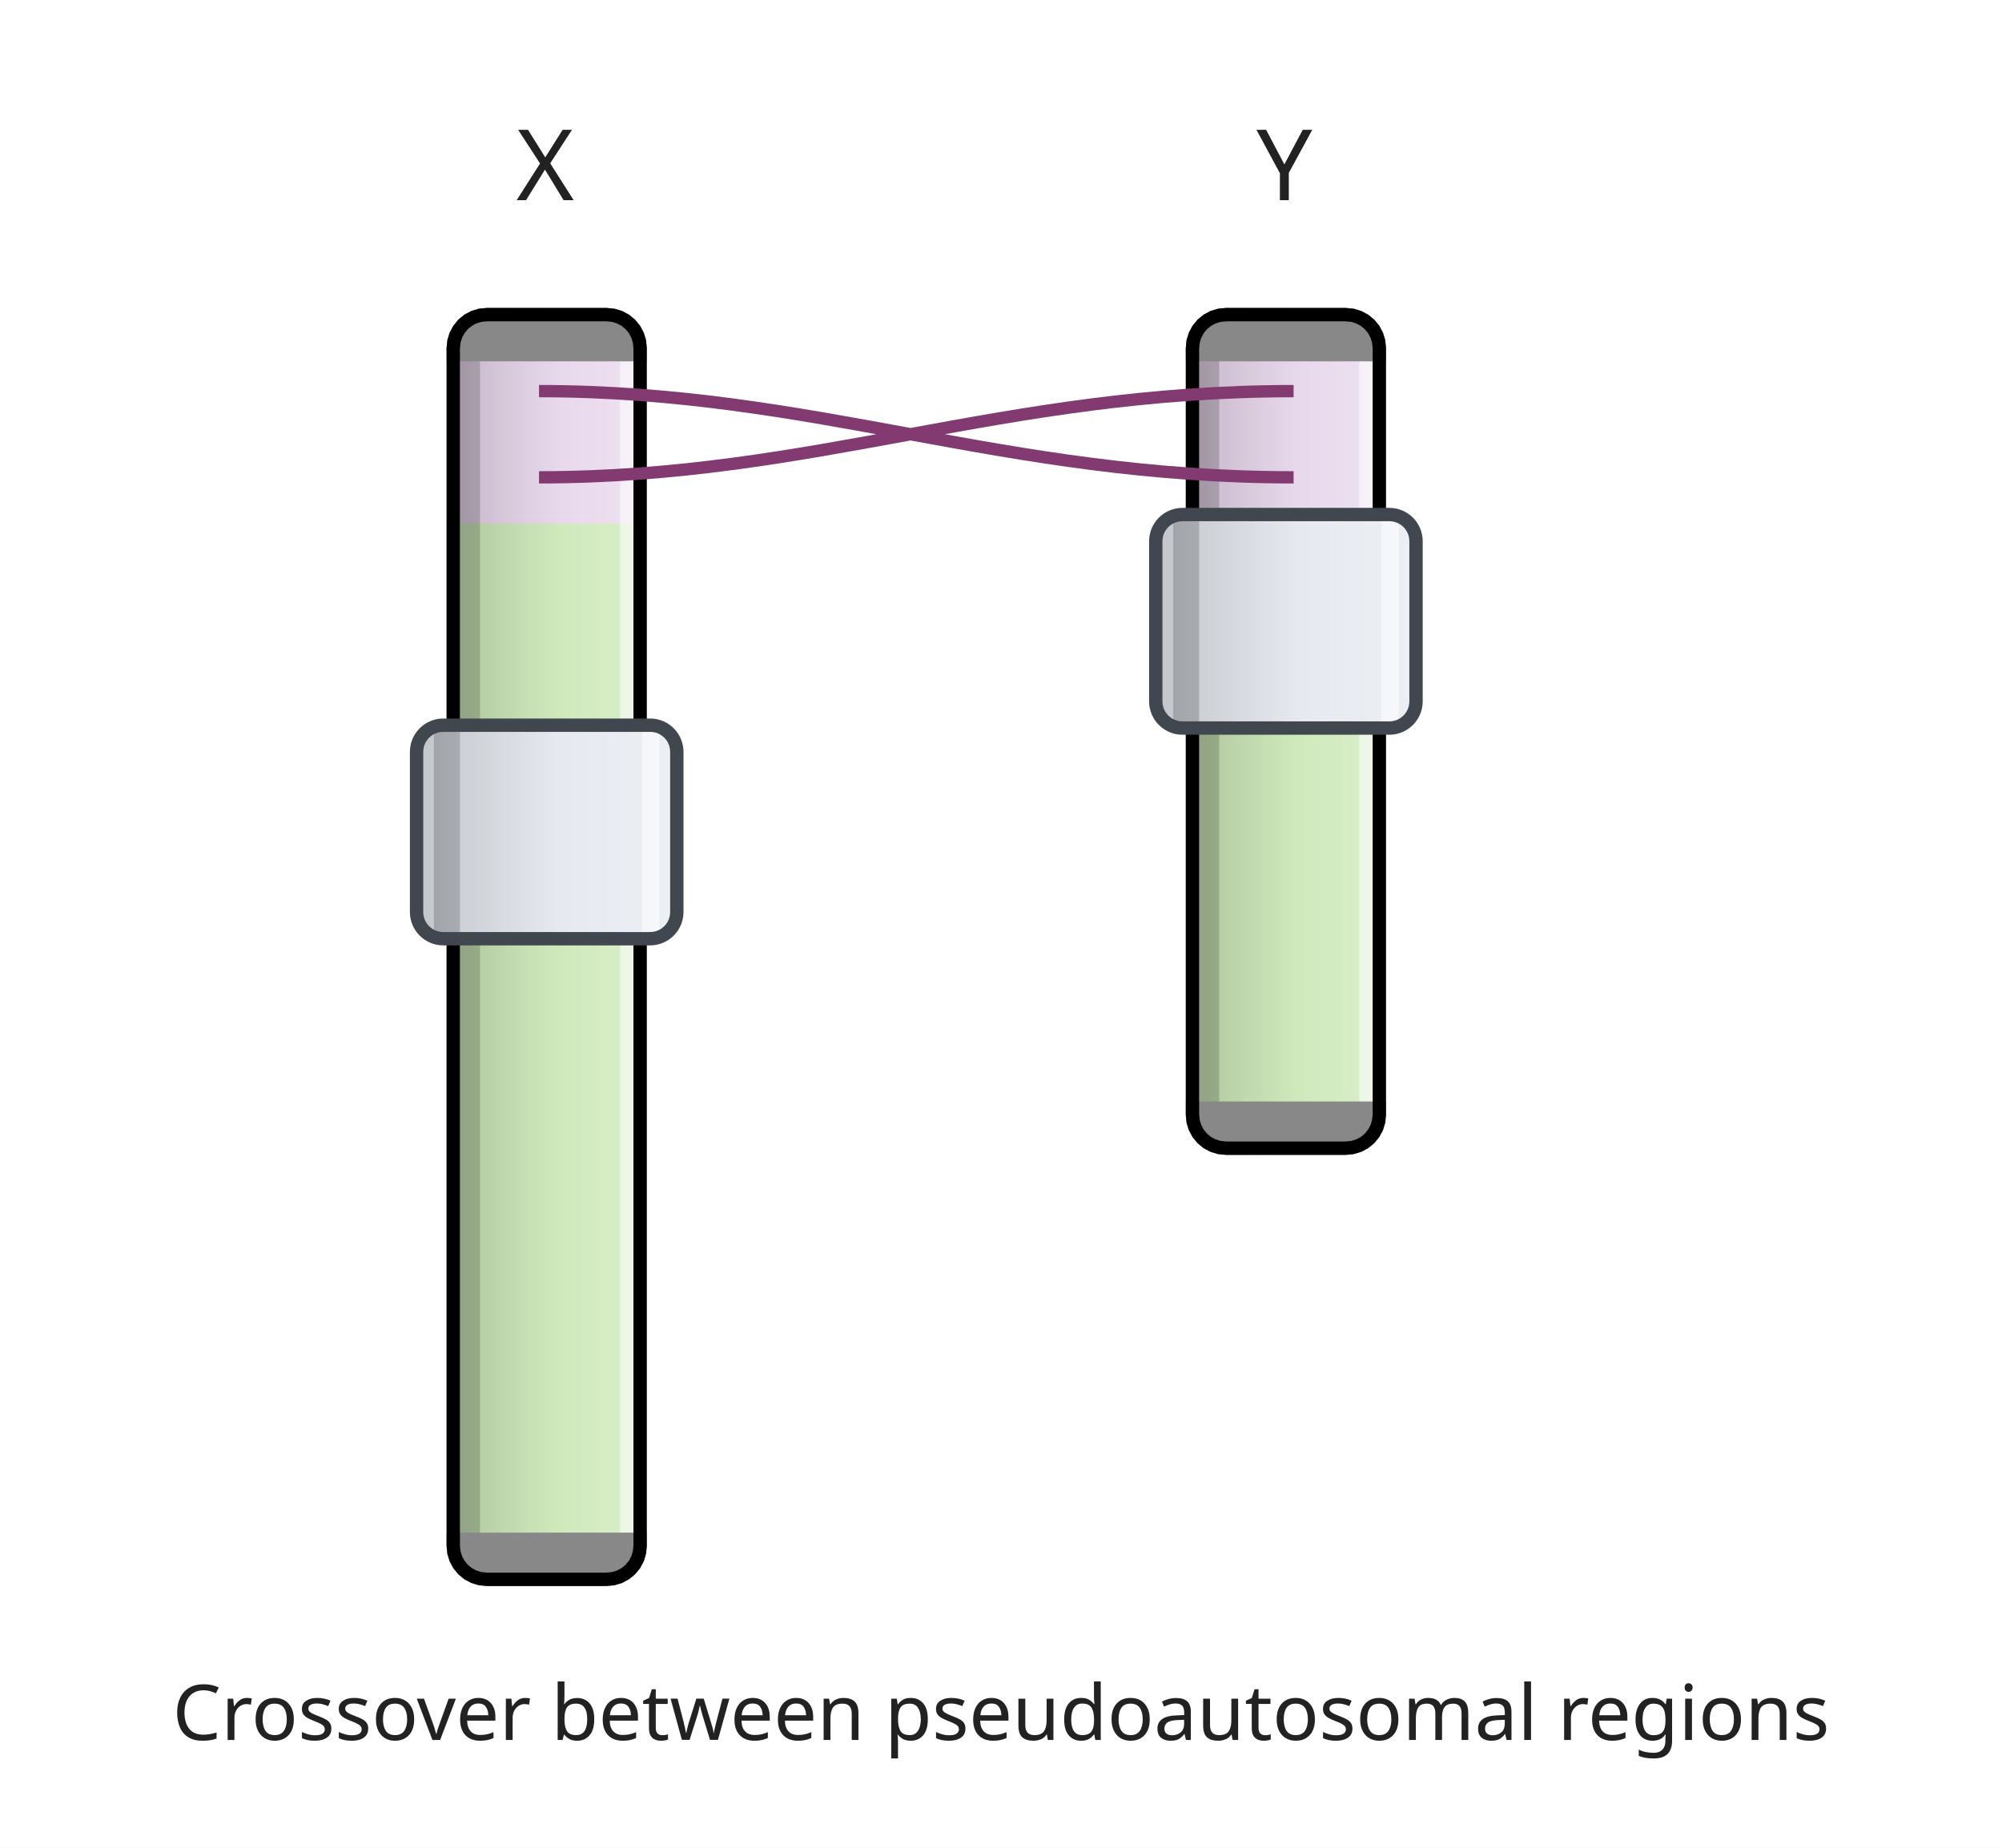
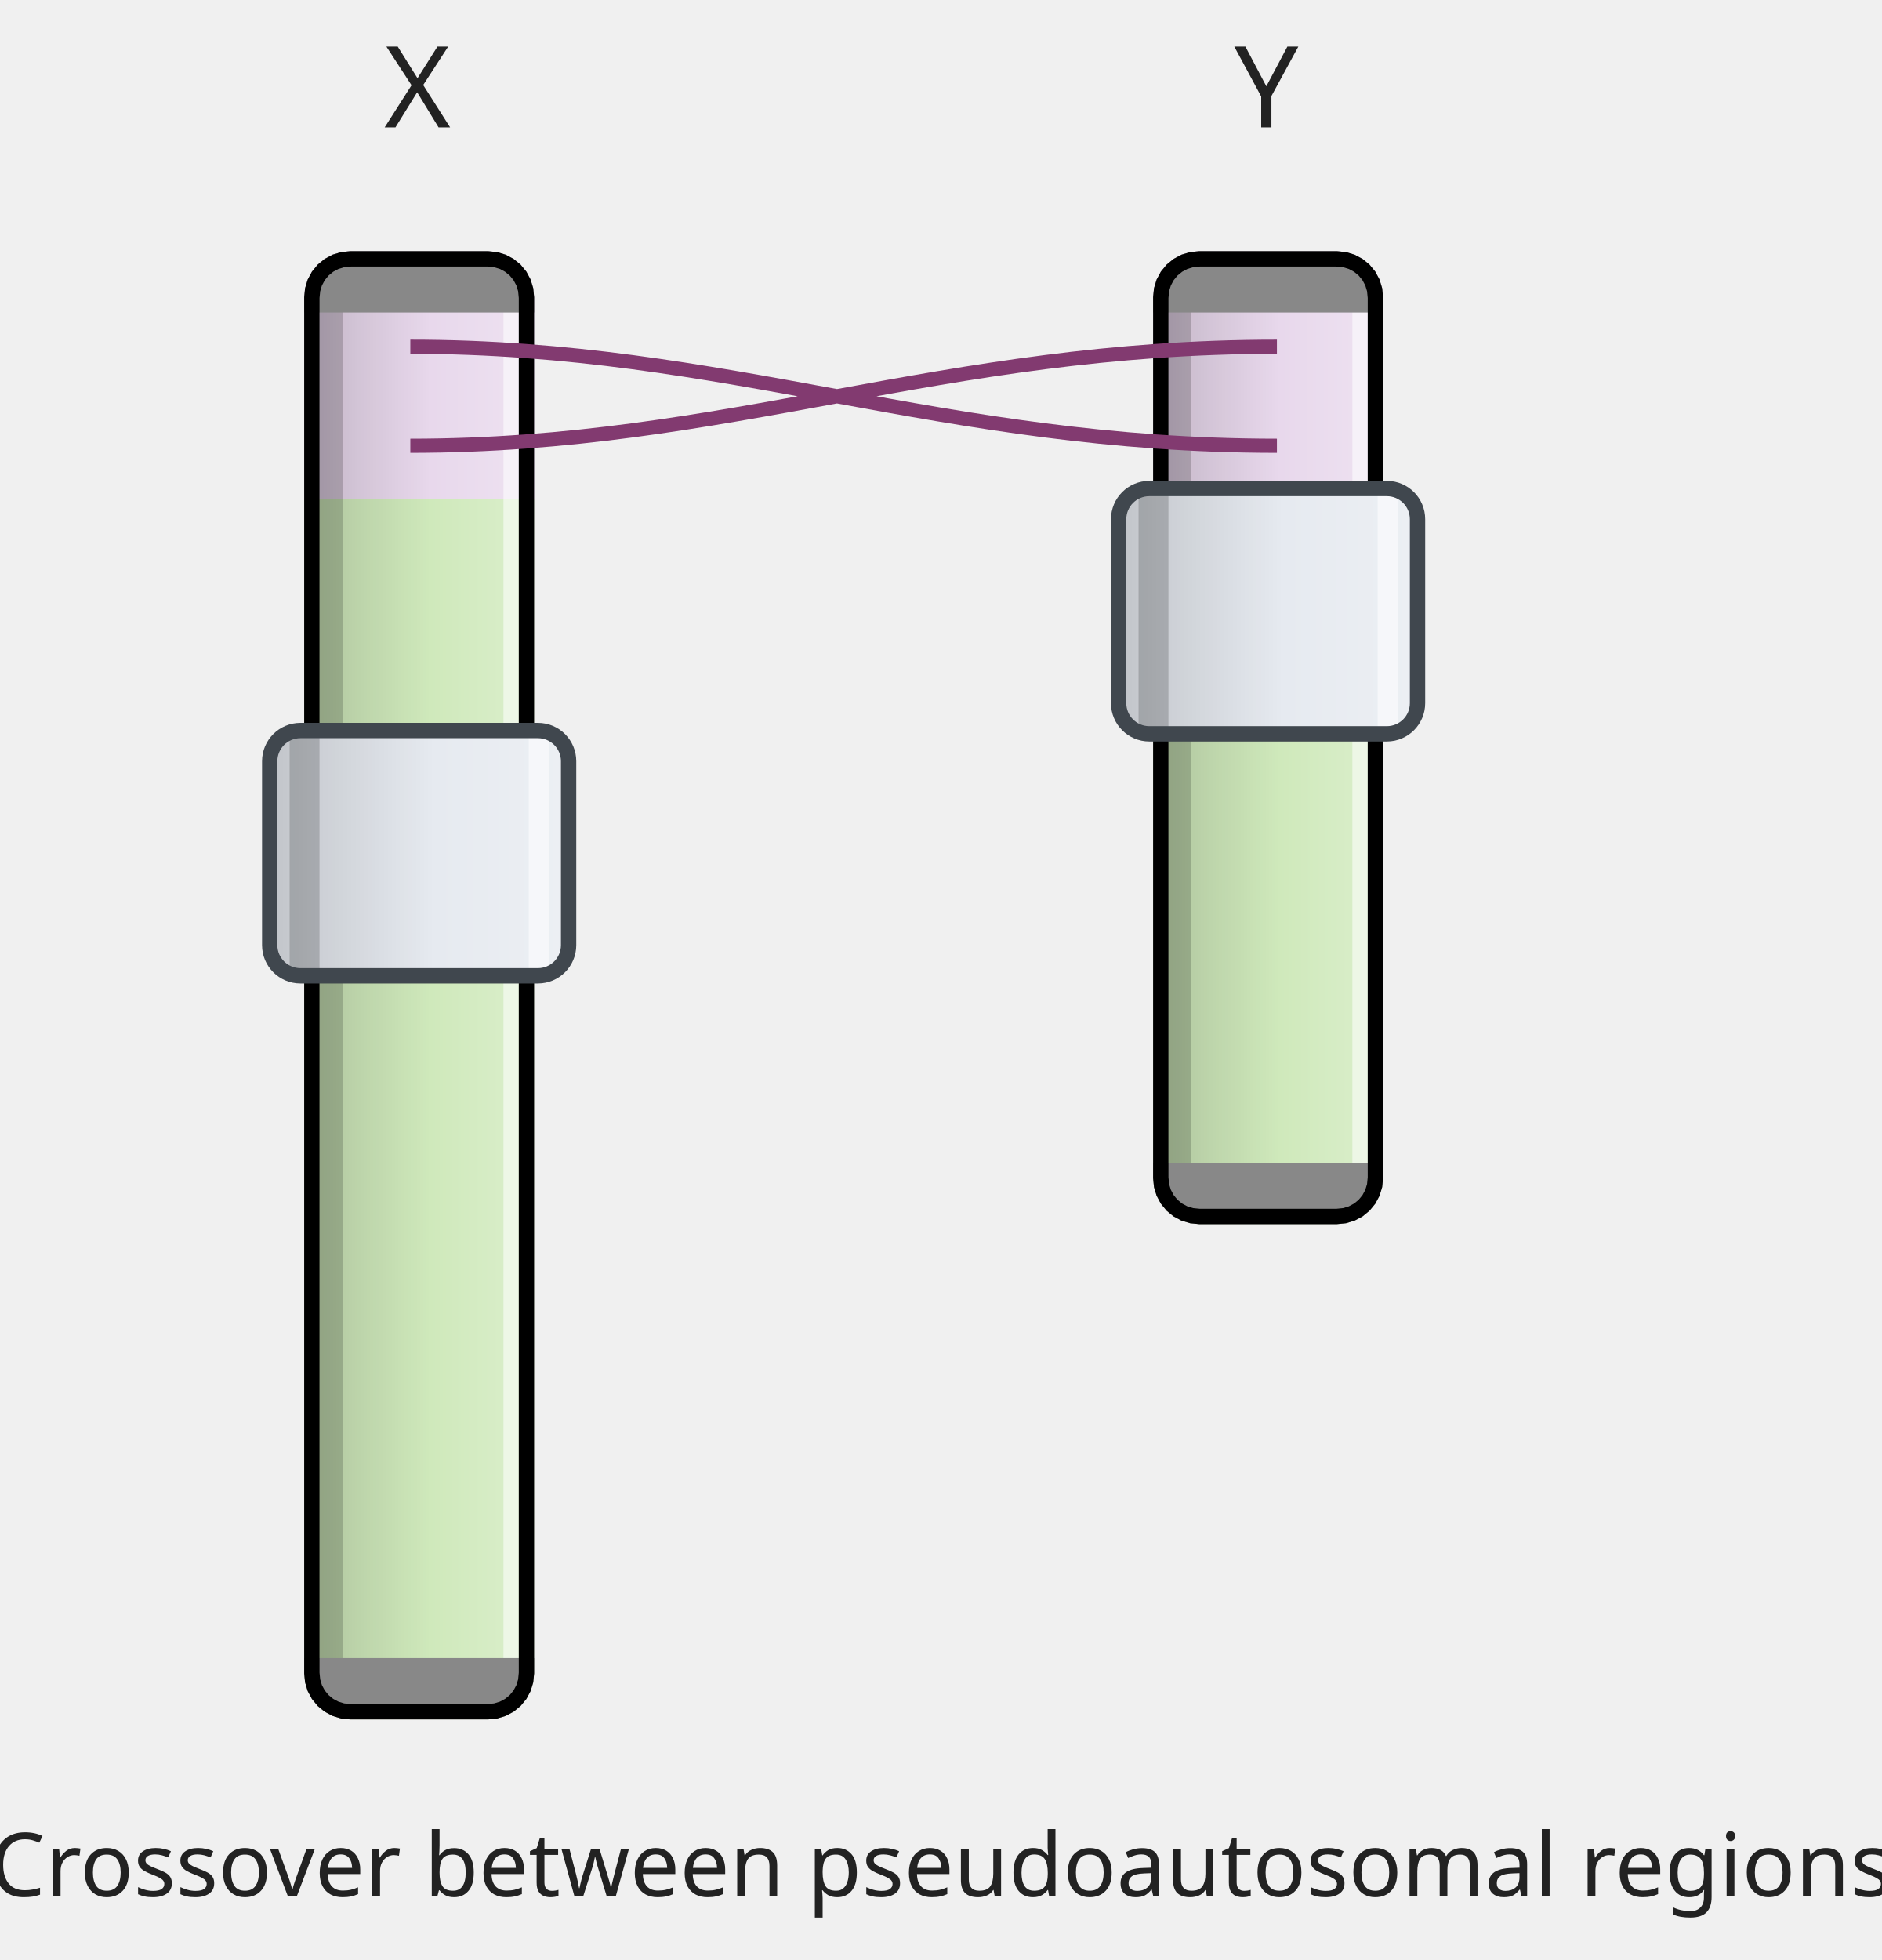
- <svg xmlns="http://www.w3.org/2000/svg" width="650" height="600" viewBox="0 0 650 600" role="img" aria-labelledby="title desc">
-   <rect width="650" height="600" fill="white" />
+ <svg xmlns="http://www.w3.org/2000/svg" width="532" height="554" viewBox="59 29 532 554" role="img" aria-labelledby="title desc">
  <g id="chromosomes">
    <g data-lect12c-chromosome="true" transform="translate(145 100)">
      <g id="par-chromosome-0-body">
        <defs>
          <clipPath id="par-chromosome-0-body-body-clip">
            <path d="M 65,13 L 65,402 L 65,402 L 64.75,404.536 L 64.01,406.975 L 62.809,409.222 L 61.192,411.192 L 59.222,412.809 L 56.975,414.01 L 54.536,414.75 L 52,415 L 13,415 L 10.464,414.75 L 8.025,414.01 L 5.778,412.809 L 3.808,411.192 L 2.191,409.222 L 0.99,406.975 L 0.25,404.536 L 0,402 L 0,13 L 0.25,10.464 L 0.99,8.025 L 2.191,5.778 L 3.808,3.808 L 5.778,2.191 L 8.025,0.99 L 10.464,0.25 L 13,0 L 52,0 L 54.536,0.25 L 56.975,0.99 L 59.222,2.191 L 61.192,3.808 L 62.809,5.778 L 64.01,8.025 L 64.75,10.464 L 65,13 Z" clip-rule="evenodd" />
          </clipPath>
        </defs>
        <g clip-path="url(#par-chromosome-0-body-body-clip)" data-layer="body">
          <path d="M 32.5,0.0 L 32.5,415.0" fill="none" stroke="#E8D8EC" stroke-width="65" stroke-linecap="butt" stroke-linejoin="round" />
          <g id="par-chromosome-0-body-region-0" data-source-label="">
            <path d="M 32.5,0.0 L 32.5,70.0" fill="none" stroke="#E8D8EC" stroke-width="65" stroke-linecap="butt" stroke-linejoin="round" />
          </g>
          <g id="par-chromosome-0-body-region-1" data-source-label="">
            <path d="M 32.5,70.0 L 32.5,170.15" fill="none" stroke="#CFE9BB" stroke-width="65" stroke-linecap="butt" stroke-linejoin="round" />
          </g>
          <g id="par-chromosome-0-body-region-2" data-source-label="">
            <path d="M 32.5,170.15 L 32.5,415.0" fill="none" stroke="#CFE9BB" stroke-width="65" stroke-linecap="butt" stroke-linejoin="round" />
          </g>
          <g data-layer="sheen">
            <linearGradient id="par-chromosome-0-body-sheen" gradientUnits="userSpaceOnUse" x1="65.0" y1="0.0" x2="0.0" y2="0.0">
              <stop offset="0" stop-color="#FFFFFF" stop-opacity=".25" />
              <stop offset=".45" stop-color="#FFFFFF" stop-opacity="0" />
              <stop offset=".45" stop-color="#000000" stop-opacity="0" />
              <stop offset="1" stop-color="#000000" stop-opacity=".16" />
            </linearGradient>
            <path d="M 65,0 L 65,415 L 0,415 L 0,0 Z" fill="url(#par-chromosome-0-body-sheen)" />
          </g>
          <g data-layer="inset-shadows">
            <path d="M 60.667,0 L 60.667,415 L 56.333,415 L 56.333,0 Z" fill="#FFFFFF" fill-opacity=".55" />
            <path d="M 10.833,0 L 10.833,415 L 4.333,415 L 4.333,0 Z" fill="#000000" fill-opacity=".18" />
          </g>
          <path d="M 65,0 L 65,17.333 L 0,17.333 L 0,0 Z" fill="#888888" data-layer="telomere" />
          <path d="M 65,397.667 L 65,415 L 0,415 L 0,397.667 Z" fill="#888888" data-layer="telomere" />
          <path d="M 65,13 L 65,402 L 65,402 L 64.75,404.536 L 64.01,406.975 L 62.809,409.222 L 61.192,411.192 L 59.222,412.809 L 56.975,414.01 L 54.536,414.75 L 52,415 L 13,415 L 10.464,414.75 L 8.025,414.01 L 5.778,412.809 L 3.808,411.192 L 2.191,409.222 L 0.99,406.975 L 0.25,404.536 L 0,402 L 0,13 L 0.25,10.464 L 0.99,8.025 L 2.191,5.778 L 3.808,3.808 L 5.778,2.191 L 8.025,0.99 L 10.464,0.25 L 13,0 L 52,0 L 54.536,0.25 L 56.975,0.99 L 59.222,2.191 L 61.192,3.808 L 62.809,5.778 L 64.01,8.025 L 64.75,10.464 L 65,13 Z" fill="none" stroke="#000000" stroke-width="8.667" stroke-linejoin="round" data-layer="outline" />
        </g>
        <g id="par-chromosome-0-body-centromere-0" data-layer="centromere" transform="translate(32.5 170.15) rotate(90.0)">
          <clipPath id="par-chromosome-0-body-centromere-0-clip">
            <rect x="-34.667" y="-42.25" width="69.333" height="84.5" rx="8.667" />
          </clipPath>
          <g clip-path="url(#par-chromosome-0-body-centromere-0-clip)">
            <rect x="-34.667" y="-42.25" width="69.333" height="84.5" rx="8.667" fill="#e6eaf0" />
            <g data-layer="sheen">
              <linearGradient id="par-chromosome-0-body-centromere-0-sheen" gradientUnits="userSpaceOnUse" x1="-34.667" y1="-42.25" x2="-34.667" y2="42.25">
                <stop offset="0" stop-color="#FFFFFF" stop-opacity=".25" />
                <stop offset=".45" stop-color="#FFFFFF" stop-opacity="0" />
                <stop offset=".45" stop-color="#000000" stop-opacity="0" />
                <stop offset="1" stop-color="#000000" stop-opacity=".16" />
              </linearGradient>
              <path d="M -34.667,-42.25 L 34.667,-42.25 L 34.667,42.25 L -34.667,42.25 Z" fill="url(#par-chromosome-0-body-centromere-0-sheen)" />
            </g>
            <g data-layer="inset-shadows">
              <path d="M -34.667,-36.617 L 34.667,-36.617 L 34.667,-30.983 L -34.667,-30.983 Z" fill="#FFFFFF" fill-opacity=".55" />
              <path d="M -34.667,28.167 L 34.667,28.167 L 34.667,36.617 L -34.667,36.617 Z" fill="#000000" fill-opacity=".18" />
            </g>
          </g>
          <rect x="-34.667" y="-42.25" width="69.333" height="84.5" rx="8.667" fill="none" stroke="#40474E" stroke-width="4.333" />
        </g>
      </g>
    </g>
    <g data-lect12c-chromosome="true" transform="translate(385 100)">
      <g id="par-chromosome-1-body">
        <defs>
          <clipPath id="par-chromosome-1-body-body-clip">
            <path d="M 65,13 L 65,262 L 65,262 L 64.75,264.536 L 64.01,266.975 L 62.809,269.222 L 61.192,271.192 L 59.222,272.809 L 56.975,274.01 L 54.536,274.75 L 52,275 L 13,275 L 10.464,274.75 L 8.025,274.01 L 5.778,272.809 L 3.808,271.192 L 2.191,269.222 L 0.99,266.975 L 0.25,264.536 L 0,262 L 0,13 L 0.25,10.464 L 0.99,8.025 L 2.191,5.778 L 3.808,3.808 L 5.778,2.191 L 8.025,0.99 L 10.464,0.25 L 13,0 L 52,0 L 54.536,0.25 L 56.975,0.99 L 59.222,2.191 L 61.192,3.808 L 62.809,5.778 L 64.01,8.025 L 64.75,10.464 L 65,13 Z" clip-rule="evenodd" />
          </clipPath>
        </defs>
        <g clip-path="url(#par-chromosome-1-body-body-clip)" data-layer="body">
          <path d="M 32.5,0.0 L 32.5,275.0" fill="none" stroke="#E8D8EC" stroke-width="65" stroke-linecap="butt" stroke-linejoin="round" />
          <g id="par-chromosome-1-body-region-0" data-source-label="">
            <path d="M 32.5,0.0 L 32.5,70" fill="none" stroke="#E8D8EC" stroke-width="65" stroke-linecap="butt" stroke-linejoin="round" />
          </g>
          <g id="par-chromosome-1-body-region-1" data-source-label="">
            <path d="M 32.5,70 L 32.5,101.75" fill="none" stroke="#CFE9BB" stroke-width="65" stroke-linecap="butt" stroke-linejoin="round" />
          </g>
          <g id="par-chromosome-1-body-region-2" data-source-label="">
            <path d="M 32.5,101.75 L 32.5,275.0" fill="none" stroke="#CFE9BB" stroke-width="65" stroke-linecap="butt" stroke-linejoin="round" />
          </g>
          <g data-layer="sheen">
            <linearGradient id="par-chromosome-1-body-sheen" gradientUnits="userSpaceOnUse" x1="65.0" y1="0.0" x2="0.0" y2="0.0">
              <stop offset="0" stop-color="#FFFFFF" stop-opacity=".25" />
              <stop offset=".45" stop-color="#FFFFFF" stop-opacity="0" />
              <stop offset=".45" stop-color="#000000" stop-opacity="0" />
              <stop offset="1" stop-color="#000000" stop-opacity=".16" />
            </linearGradient>
            <path d="M 65,0 L 65,275 L 0,275 L 0,0 Z" fill="url(#par-chromosome-1-body-sheen)" />
          </g>
          <g data-layer="inset-shadows">
            <path d="M 60.667,0 L 60.667,275 L 56.333,275 L 56.333,0 Z" fill="#FFFFFF" fill-opacity=".55" />
            <path d="M 10.833,0 L 10.833,275 L 4.333,275 L 4.333,0 Z" fill="#000000" fill-opacity=".18" />
          </g>
          <path d="M 65,0 L 65,17.333 L 0,17.333 L 0,0 Z" fill="#888888" data-layer="telomere" />
          <path d="M 65,257.667 L 65,275 L 0,275 L 0,257.667 Z" fill="#888888" data-layer="telomere" />
          <path d="M 65,13 L 65,262 L 65,262 L 64.75,264.536 L 64.01,266.975 L 62.809,269.222 L 61.192,271.192 L 59.222,272.809 L 56.975,274.01 L 54.536,274.75 L 52,275 L 13,275 L 10.464,274.75 L 8.025,274.01 L 5.778,272.809 L 3.808,271.192 L 2.191,269.222 L 0.99,266.975 L 0.25,264.536 L 0,262 L 0,13 L 0.25,10.464 L 0.99,8.025 L 2.191,5.778 L 3.808,3.808 L 5.778,2.191 L 8.025,0.99 L 10.464,0.25 L 13,0 L 52,0 L 54.536,0.25 L 56.975,0.99 L 59.222,2.191 L 61.192,3.808 L 62.809,5.778 L 64.01,8.025 L 64.75,10.464 L 65,13 Z" fill="none" stroke="#000000" stroke-width="8.667" stroke-linejoin="round" data-layer="outline" />
        </g>
        <g id="par-chromosome-1-body-centromere-0" data-layer="centromere" transform="translate(32.5 101.75) rotate(90.0)">
          <clipPath id="par-chromosome-1-body-centromere-0-clip">
            <rect x="-34.667" y="-42.25" width="69.333" height="84.5" rx="8.667" />
          </clipPath>
          <g clip-path="url(#par-chromosome-1-body-centromere-0-clip)">
            <rect x="-34.667" y="-42.25" width="69.333" height="84.5" rx="8.667" fill="#e6eaf0" />
            <g data-layer="sheen">
              <linearGradient id="par-chromosome-1-body-centromere-0-sheen" gradientUnits="userSpaceOnUse" x1="-34.667" y1="-42.25" x2="-34.667" y2="42.25">
                <stop offset="0" stop-color="#FFFFFF" stop-opacity=".25" />
                <stop offset=".45" stop-color="#FFFFFF" stop-opacity="0" />
                <stop offset=".45" stop-color="#000000" stop-opacity="0" />
                <stop offset="1" stop-color="#000000" stop-opacity=".16" />
              </linearGradient>
              <path d="M -34.667,-42.25 L 34.667,-42.25 L 34.667,42.25 L -34.667,42.25 Z" fill="url(#par-chromosome-1-body-centromere-0-sheen)" />
            </g>
            <g data-layer="inset-shadows">
              <path d="M -34.667,-36.617 L 34.667,-36.617 L 34.667,-30.983 L -34.667,-30.983 Z" fill="#FFFFFF" fill-opacity=".55" />
              <path d="M -34.667,28.167 L 34.667,28.167 L 34.667,36.617 L -34.667,36.617 Z" fill="#000000" fill-opacity=".18" />
            </g>
          </g>
          <rect x="-34.667" y="-42.25" width="69.333" height="84.5" rx="8.667" fill="none" stroke="#40474E" stroke-width="4.333" />
        </g>
      </g>
    </g>
  </g>
  <g id="crossover" stroke="#823A70" stroke-width="4" fill="none">
    <path d="M175 127 C265 127 325 155 420 155 M175 155 C265 155 325 127 420 127" />
  </g>
  <g font-family="Atkinson Hyperlegible Next" font-size="32" fill="#222">
    <text x="177" y="65" text-anchor="middle">X</text>
    <text x="417" y="65" text-anchor="middle">Y</text>
    <text x="325" y="565" text-anchor="middle" font-size="25">Crossover between pseudoautosomal regions</text>
  </g>
</svg>
